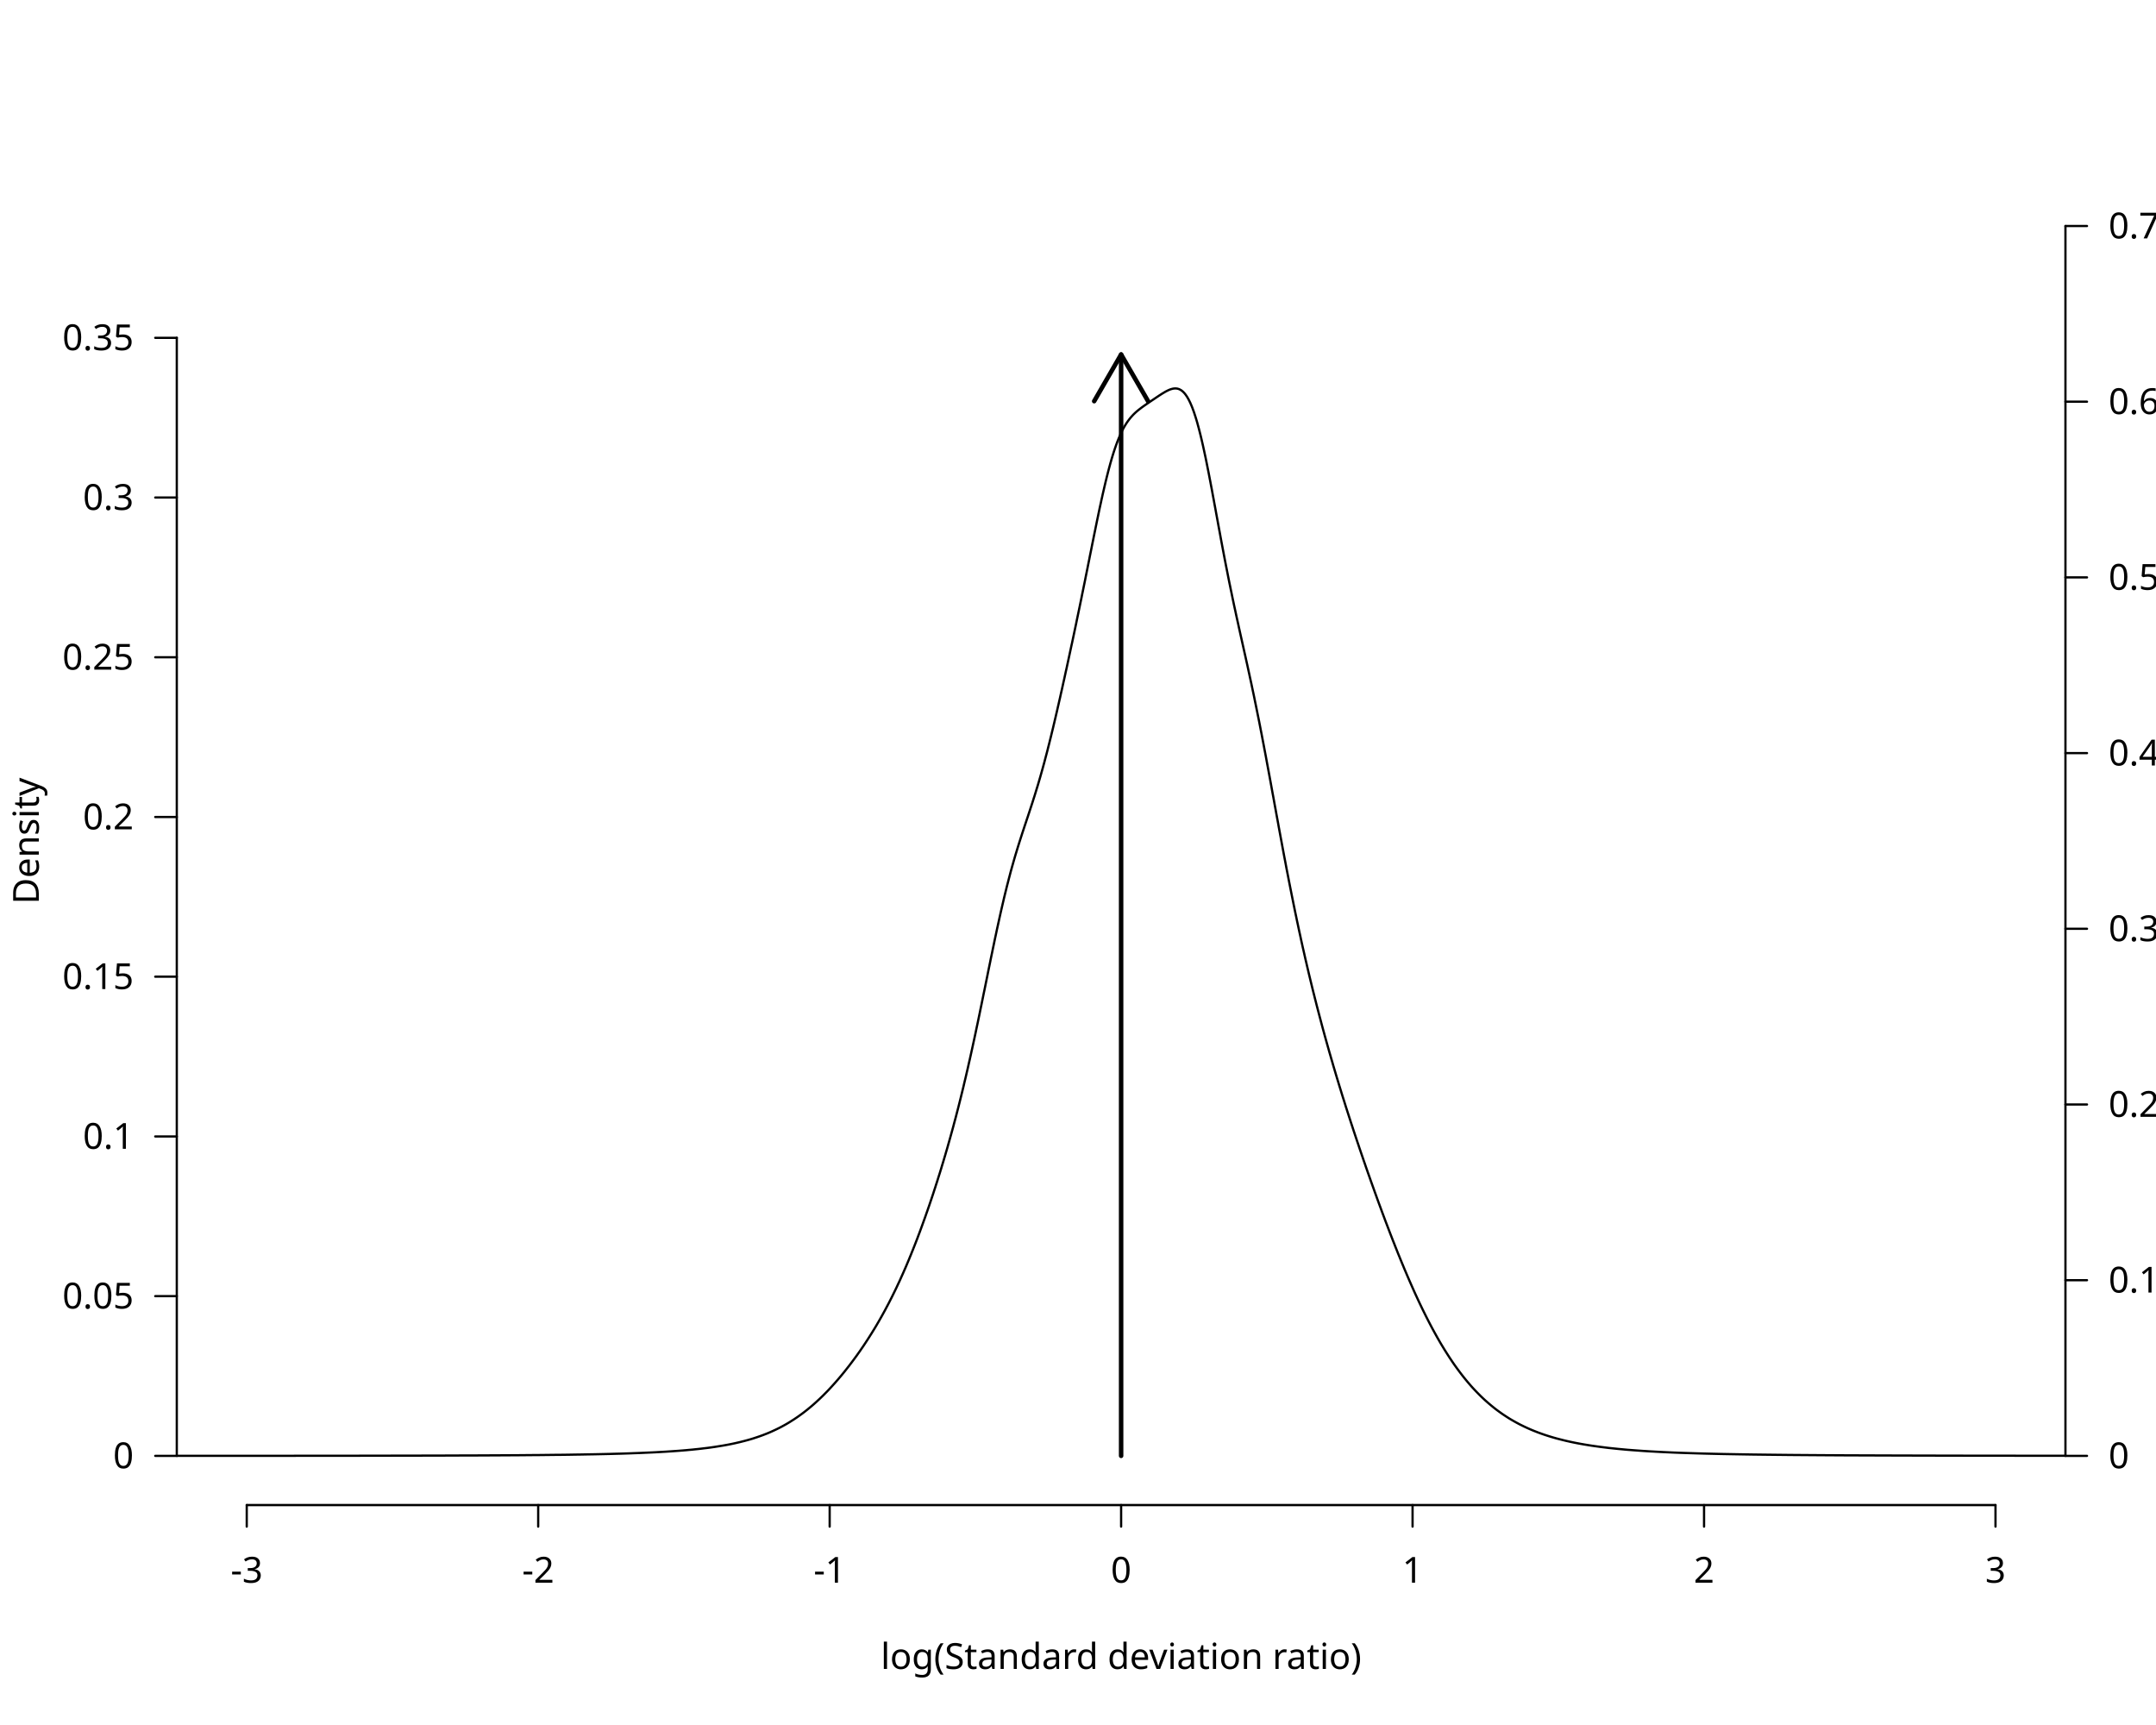
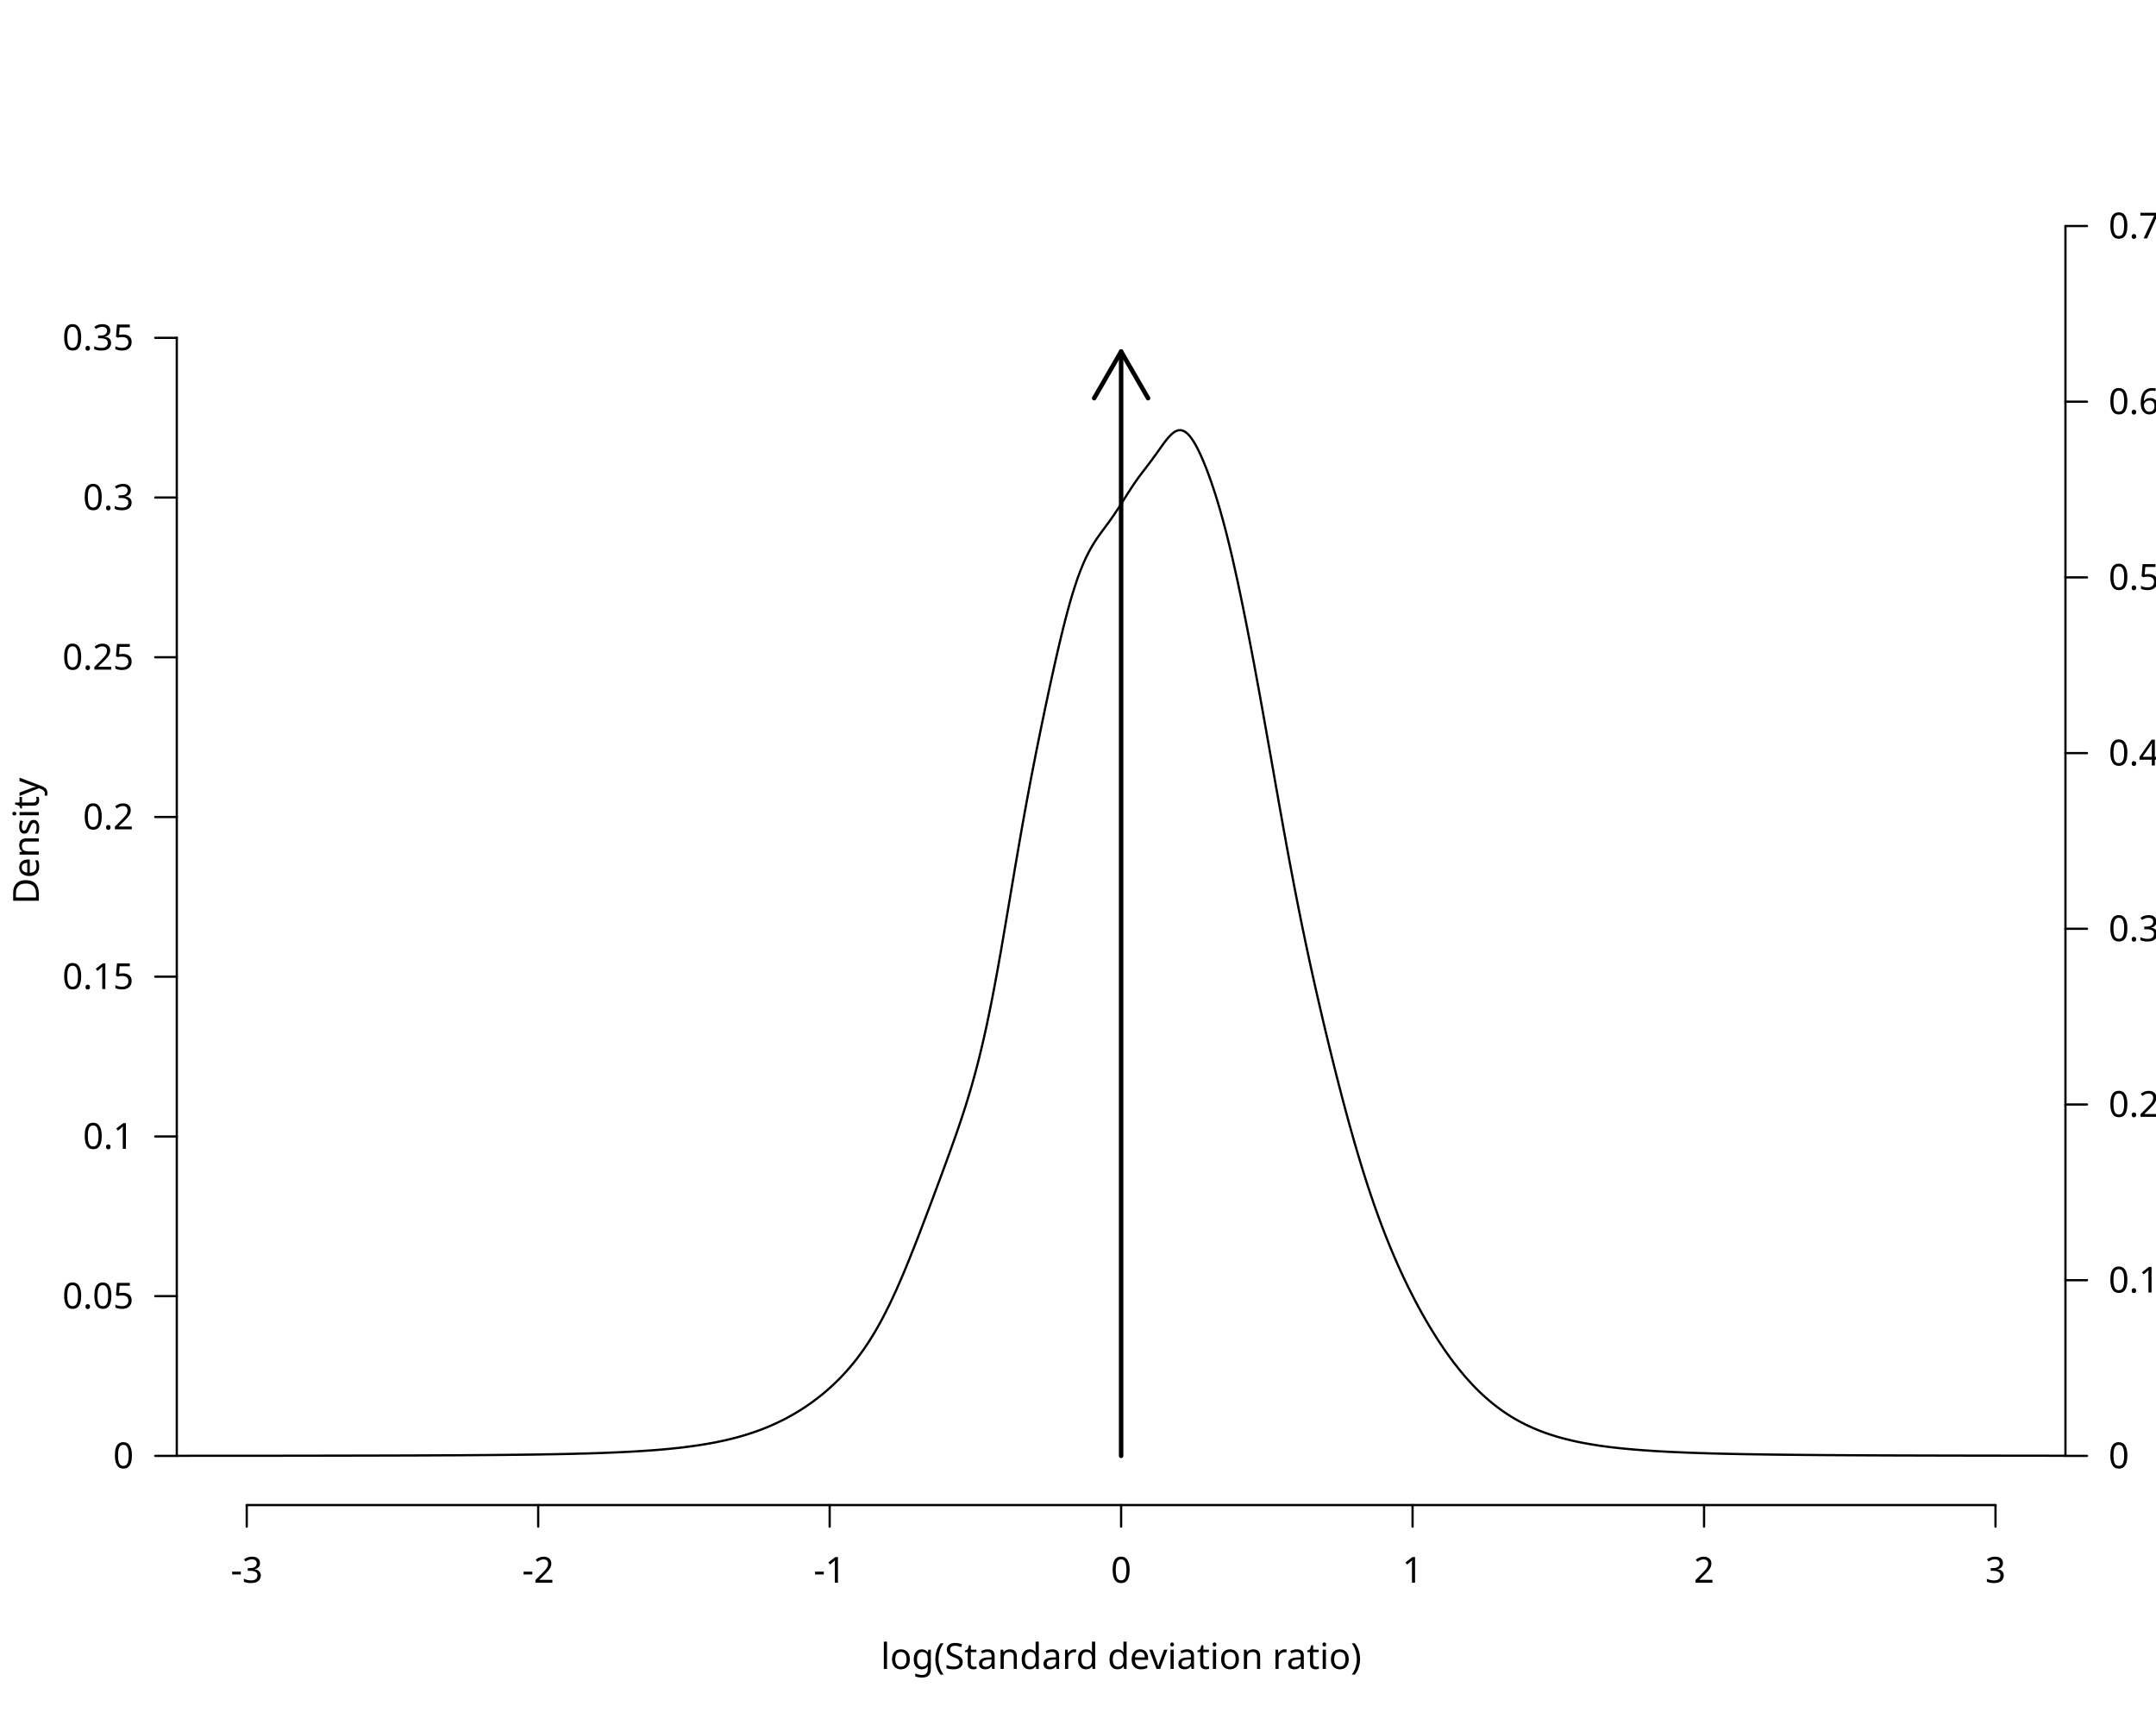
<svg xmlns="http://www.w3.org/2000/svg" class="svglite" data-engine-version="2.0" width="720.00pt" height="576.00pt" viewBox="0 0 720.00 576.00">
  <defs>
    <style type="text/css">
    .svglite line, .svglite polyline, .svglite polygon, .svglite path, .svglite rect, .svglite circle {
      fill: none;
      stroke: #000000;
      stroke-linecap: round;
      stroke-linejoin: round;
      stroke-miterlimit: 10.00;
    }
  </style>
  </defs>
  <rect width="100%" height="100%" style="stroke: none; fill: #FFFFFF;" />
  <defs>
    <clipPath id="cpMC4wMHw3MjAuMDB8MC4wMHw1NzYuMDA=">
      <rect x="0.00" y="0.00" width="720.00" height="576.00" />
    </clipPath>
  </defs>
  <g clip-path="url(#cpMC4wMHw3MjAuMDB8MC4wMHw1NzYuMDA=)">
    <text x="374.40" y="557.28" text-anchor="middle" style="font-size: 12.00px; font-family: sans;" textLength="150.76px" lengthAdjust="spacingAndGlyphs">log(Standard deviation ratio)</text>
    <text transform="translate(12.96,280.80) rotate(-90)" text-anchor="middle" style="font-size: 12.00px; font-family: sans;" textLength="40.02px" lengthAdjust="spacingAndGlyphs">Density</text>
    <line x1="82.40" y1="502.56" x2="666.40" y2="502.56" style="stroke-width: 0.75;" />
    <line x1="82.40" y1="502.56" x2="82.40" y2="509.76" style="stroke-width: 0.75;" />
    <line x1="179.73" y1="502.56" x2="179.73" y2="509.76" style="stroke-width: 0.75;" />
    <line x1="277.07" y1="502.56" x2="277.07" y2="509.76" style="stroke-width: 0.75;" />
    <line x1="374.40" y1="502.56" x2="374.40" y2="509.76" style="stroke-width: 0.75;" />
    <line x1="471.73" y1="502.56" x2="471.73" y2="509.76" style="stroke-width: 0.75;" />
    <line x1="569.07" y1="502.56" x2="569.07" y2="509.76" style="stroke-width: 0.75;" />
    <line x1="666.40" y1="502.56" x2="666.40" y2="509.76" style="stroke-width: 0.75;" />
    <text x="82.40" y="528.48" text-anchor="middle" style="font-size: 12.00px; font-family: sans;" textLength="10.67px" lengthAdjust="spacingAndGlyphs">-3</text>
    <text x="179.73" y="528.48" text-anchor="middle" style="font-size: 12.00px; font-family: sans;" textLength="10.67px" lengthAdjust="spacingAndGlyphs">-2</text>
    <text x="277.07" y="528.48" text-anchor="middle" style="font-size: 12.00px; font-family: sans;" textLength="10.67px" lengthAdjust="spacingAndGlyphs">-1</text>
    <text x="374.40" y="528.48" text-anchor="middle" style="font-size: 12.00px; font-family: sans;" textLength="6.67px" lengthAdjust="spacingAndGlyphs">0</text>
    <text x="471.73" y="528.48" text-anchor="middle" style="font-size: 12.00px; font-family: sans;" textLength="6.67px" lengthAdjust="spacingAndGlyphs">1</text>
    <text x="569.07" y="528.48" text-anchor="middle" style="font-size: 12.00px; font-family: sans;" textLength="6.67px" lengthAdjust="spacingAndGlyphs">2</text>
    <text x="666.40" y="528.48" text-anchor="middle" style="font-size: 12.00px; font-family: sans;" textLength="6.67px" lengthAdjust="spacingAndGlyphs">3</text>
    <line x1="59.04" y1="486.13" x2="59.04" y2="112.80" style="stroke-width: 0.75;" />
    <line x1="59.04" y1="486.13" x2="51.84" y2="486.13" style="stroke-width: 0.75;" />
    <line x1="59.04" y1="432.80" x2="51.84" y2="432.80" style="stroke-width: 0.75;" />
    <line x1="59.04" y1="379.47" x2="51.84" y2="379.47" style="stroke-width: 0.75;" />
    <line x1="59.04" y1="326.13" x2="51.84" y2="326.13" style="stroke-width: 0.75;" />
    <line x1="59.04" y1="272.80" x2="51.84" y2="272.80" style="stroke-width: 0.75;" />
    <line x1="59.04" y1="219.47" x2="51.84" y2="219.47" style="stroke-width: 0.75;" />
    <line x1="59.04" y1="166.13" x2="51.84" y2="166.13" style="stroke-width: 0.75;" />
    <line x1="59.04" y1="112.80" x2="51.84" y2="112.80" style="stroke-width: 0.75;" />
    <text x="44.64" y="490.26" text-anchor="end" style="font-size: 12.00px; font-family: sans;" textLength="6.67px" lengthAdjust="spacingAndGlyphs">0</text>
    <text x="44.64" y="436.93" text-anchor="end" style="font-size: 12.00px; font-family: sans;" textLength="23.36px" lengthAdjust="spacingAndGlyphs">0.05</text>
    <text x="44.64" y="383.60" text-anchor="end" style="font-size: 12.00px; font-family: sans;" textLength="16.68px" lengthAdjust="spacingAndGlyphs">0.1</text>
    <text x="44.64" y="330.26" text-anchor="end" style="font-size: 12.00px; font-family: sans;" textLength="23.36px" lengthAdjust="spacingAndGlyphs">0.15</text>
    <text x="44.64" y="276.93" text-anchor="end" style="font-size: 12.00px; font-family: sans;" textLength="16.68px" lengthAdjust="spacingAndGlyphs">0.2</text>
    <text x="44.64" y="223.60" text-anchor="end" style="font-size: 12.00px; font-family: sans;" textLength="23.36px" lengthAdjust="spacingAndGlyphs">0.25</text>
    <text x="44.64" y="170.26" text-anchor="end" style="font-size: 12.00px; font-family: sans;" textLength="16.68px" lengthAdjust="spacingAndGlyphs">0.3</text>
    <text x="44.64" y="116.93" text-anchor="end" style="font-size: 12.00px; font-family: sans;" textLength="23.36px" lengthAdjust="spacingAndGlyphs">0.35</text>
    <line x1="689.76" y1="486.13" x2="689.76" y2="75.47" style="stroke-width: 0.75;" />
    <line x1="689.76" y1="486.13" x2="696.96" y2="486.13" style="stroke-width: 0.75;" />
    <line x1="689.76" y1="427.47" x2="696.96" y2="427.47" style="stroke-width: 0.75;" />
    <line x1="689.76" y1="368.80" x2="696.96" y2="368.80" style="stroke-width: 0.75;" />
    <line x1="689.76" y1="310.13" x2="696.96" y2="310.13" style="stroke-width: 0.75;" />
    <line x1="689.76" y1="251.47" x2="696.96" y2="251.47" style="stroke-width: 0.75;" />
    <line x1="689.76" y1="192.80" x2="696.96" y2="192.80" style="stroke-width: 0.75;" />
    <line x1="689.76" y1="134.13" x2="696.96" y2="134.13" style="stroke-width: 0.75;" />
    <line x1="689.76" y1="75.47" x2="696.96" y2="75.47" style="stroke-width: 0.75;" />
    <text x="704.16" y="490.26" style="font-size: 12.00px; font-family: sans;" textLength="6.67px" lengthAdjust="spacingAndGlyphs">0</text>
    <text x="704.16" y="431.60" style="font-size: 12.00px; font-family: sans;" textLength="16.68px" lengthAdjust="spacingAndGlyphs">0.1</text>
    <text x="704.16" y="372.93" style="font-size: 12.00px; font-family: sans;" textLength="16.68px" lengthAdjust="spacingAndGlyphs">0.2</text>
    <text x="704.16" y="314.26" style="font-size: 12.00px; font-family: sans;" textLength="16.68px" lengthAdjust="spacingAndGlyphs">0.3</text>
    <text x="704.16" y="255.60" style="font-size: 12.00px; font-family: sans;" textLength="16.68px" lengthAdjust="spacingAndGlyphs">0.4</text>
    <text x="704.16" y="196.93" style="font-size: 12.00px; font-family: sans;" textLength="16.68px" lengthAdjust="spacingAndGlyphs">0.5</text>
    <text x="704.16" y="138.26" style="font-size: 12.00px; font-family: sans;" textLength="16.68px" lengthAdjust="spacingAndGlyphs">0.6</text>
    <text x="704.16" y="79.60" style="font-size: 12.00px; font-family: sans;" textLength="16.68px" lengthAdjust="spacingAndGlyphs">0.7</text>
    <text transform="translate(744.48,280.80) rotate(-90)" text-anchor="middle" style="font-size: 12.00px; font-family: sans;" textLength="56.03px" lengthAdjust="spacingAndGlyphs">Probability</text>
  </g>
  <defs>
    <clipPath id="cpNTkuMDR8Njg5Ljc2fDU5LjA0fDUwMi41Ng==">
      <rect x="59.04" y="59.04" width="630.72" height="443.52" />
    </clipPath>
  </defs>
  <g clip-path="url(#cpNTkuMDR8Njg5Ljc2fDU5LjA0fDUwMi41Ng==)">
-     <polyline points="-185.90,486.13 -185.90,486.13 38.80,486.13 72.34,486.12 92.04,486.11 106.05,486.10 116.94,486.09 125.84,486.08 133.38,486.06 139.92,486.05 145.70,486.04 150.87,486.02 155.55,486.00 159.83,485.99 163.77,485.97 167.43,485.95 170.83,485.93 174.02,485.91 177.02,485.88 179.85,485.86 182.53,485.83 185.07,485.80 187.49,485.78 189.81,485.75 192.02,485.71 194.14,485.68 196.18,485.64 198.13,485.61 200.02,485.57 201.84,485.53 203.60,485.49 205.30,485.44 206.94,485.40 208.54,485.35 210.08,485.30 211.59,485.24 213.05,485.19 214.47,485.13 215.85,485.07 217.20,485.01 218.51,484.95 219.80,484.88 221.05,484.81 222.27,484.74 223.47,484.66 224.64,484.58 225.78,484.50 226.90,484.42 228.00,484.33 229.08,484.24 230.13,484.14 231.16,484.05 232.18,483.94 233.18,483.84 234.15,483.73 235.11,483.61 236.06,483.50 236.99,483.38 237.90,483.25 238.80,483.12 239.68,482.98 240.55,482.84 241.41,482.70 242.25,482.55 243.08,482.40 243.90,482.24 244.71,482.07 245.50,481.90 246.28,481.72 247.06,481.54 247.82,481.35 248.57,481.16 249.32,480.96 250.05,480.76 250.77,480.55 251.49,480.33 252.19,480.10 252.89,479.87 253.58,479.63 254.26,479.39 254.93,479.14 255.60,478.88 256.26,478.62 256.91,478.35 257.55,478.07 258.18,477.78 258.81,477.49 259.44,477.19 260.05,476.89 260.66,476.58 261.26,476.26 261.86,475.93 262.45,475.60 263.04,475.26 263.62,474.91 264.19,474.55 264.76,474.19 265.32,473.83 265.88,473.45 266.44,473.07 266.98,472.68 267.53,472.29 268.07,471.89 268.60,471.49 269.13,471.07 269.65,470.66 270.17,470.23 270.69,469.80 271.20,469.37 271.71,468.93 272.21,468.48 272.71,468.03 273.20,467.57 273.70,467.11 274.18,466.65 274.67,466.18 275.15,465.70 275.62,465.22 276.10,464.74 276.57,464.25 277.03,463.76 277.49,463.26 277.95,462.76 278.41,462.25 278.86,461.75 279.31,461.23 279.76,460.72 280.20,460.20 280.64,459.68 281.08,459.16 281.51,458.63 281.95,458.10 282.37,457.56 282.80,457.02 283.22,456.48 283.65,455.94 284.06,455.39 284.48,454.84 284.89,454.29 285.30,453.74 285.71,453.18 286.12,452.62 286.52,452.05 286.92,451.49 287.32,450.92 287.71,450.34 288.11,449.77 288.50,449.19 288.89,448.60 289.27,448.02 289.66,447.43 290.04,446.84 290.42,446.24 290.80,445.64 291.18,445.04 291.55,444.43 291.93,443.82 292.30,443.21 292.67,442.59 293.03,441.97 293.40,441.34 293.76,440.71 294.12,440.08 294.48,439.44 294.84,438.79 295.19,438.15 295.55,437.50 295.90,436.84 296.25,436.18 296.60,435.52 296.95,434.85 297.29,434.17 297.64,433.49 297.98,432.81 298.32,432.12 298.66,431.43 299.00,430.73 299.34,430.03 299.67,429.32 300.00,428.61 300.34,427.90 300.67,427.17 300.99,426.45 301.32,425.72 301.65,424.98 301.97,424.24 302.30,423.50 302.62,422.75 302.94,421.99 303.26,421.23 303.58,420.47 303.89,419.70 304.21,418.93 304.52,418.15 304.84,417.37 305.15,416.58 305.46,415.80 305.77,415.00 306.08,414.20 306.39,413.40 306.69,412.59 307.00,411.78 307.30,410.97 307.60,410.15 307.90,409.33 308.20,408.50 308.50,407.67 308.80,406.84 309.10,406.00 309.39,405.16 309.69,404.32 309.98,403.47 310.28,402.62 310.57,401.76 310.86,400.90 311.15,400.04 311.44,399.17 311.73,398.30 312.01,397.42 312.30,396.55 312.58,395.66 312.87,394.78 313.15,393.89 313.43,392.99 313.72,392.09 314.00,391.19 314.28,390.28 314.55,389.37 314.83,388.45 315.11,387.53 315.38,386.61 315.66,385.68 315.93,384.74 316.21,383.80 316.48,382.86 316.75,381.90 317.02,380.95 317.29,379.99 317.56,379.02 317.83,378.05 318.10,377.07 318.37,376.08 318.63,375.09 318.90,374.09 319.17,373.09 319.43,372.08 319.69,371.07 319.96,370.04 320.22,369.01 320.48,367.98 320.74,366.94 321.00,365.89 321.26,364.83 321.52,363.77 321.78,362.70 322.03,361.62 322.29,360.54 322.55,359.45 322.80,358.36 323.06,357.26 323.31,356.15 323.56,355.03 323.82,353.91 324.07,352.79 324.32,351.66 324.57,350.52 324.82,349.38 325.07,348.23 325.32,347.08 325.57,345.92 325.82,344.76 326.06,343.59 326.31,342.42 326.56,341.25 326.80,340.08 327.05,338.90 327.29,337.72 327.53,336.54 327.78,335.35 328.02,334.17 328.26,332.99 328.50,331.80 328.75,330.62 328.99,329.44 329.23,328.26 329.47,327.08 329.71,325.91 329.94,324.74 330.18,323.57 330.42,322.41 330.66,321.25 330.89,320.09 331.13,318.95 331.37,317.81 331.60,316.67 331.84,315.55 332.07,314.43 332.30,313.32 332.54,312.22 332.77,311.13 333.00,310.05 333.24,308.98 333.47,307.92 333.70,306.87 333.93,305.83 334.16,304.80 334.39,303.79 334.62,302.79 334.85,301.80 335.08,300.82 335.30,299.86 335.53,298.91 335.76,297.97 335.99,297.05 336.21,296.14 336.44,295.24 336.67,294.36 336.89,293.49 337.12,292.63 337.34,291.79 337.56,290.95 337.79,290.13 338.01,289.33 338.24,288.53 338.46,287.75 338.68,286.98 338.90,286.22 339.12,285.47 339.35,284.73 339.57,283.99 339.79,283.27 340.01,282.56 340.23,281.86 340.45,281.16 340.67,280.47 340.89,279.79 341.11,279.11 341.32,278.44 341.54,277.78 341.76,277.11 341.98,276.45 342.19,275.80 342.41,275.15 342.63,274.50 342.84,273.85 343.06,273.20 343.28,272.55 343.49,271.90 343.71,271.25 343.92,270.60 344.13,269.95 344.35,269.30 344.56,268.64 344.78,267.98 344.99,267.31 345.20,266.64 345.42,265.97 345.63,265.29 345.84,264.61 346.05,263.92 346.26,263.23 346.48,262.53 346.69,261.83 346.90,261.11 347.11,260.39 347.32,259.67 347.53,258.94 347.74,258.20 347.95,257.46 348.16,256.70 348.37,255.94 348.58,255.18 348.79,254.41 348.99,253.63 349.20,252.84 349.41,252.05 349.62,251.25 349.83,250.45 350.03,249.63 350.24,248.81 350.45,247.99 350.65,247.16 350.86,246.33 351.07,245.48 351.27,244.64 351.48,243.79 351.69,242.93 351.89,242.07 352.10,241.20 352.30,240.33 352.51,239.46 352.71,238.58 352.92,237.70 353.12,236.81 353.32,235.92 353.53,235.03 353.73,234.13 353.94,233.24 354.14,232.33 354.34,231.43 354.55,230.52 354.75,229.62 354.95,228.71 355.15,227.79 355.36,226.88 355.56,225.96 355.76,225.04 355.96,224.12 356.17,223.20 356.37,222.27 356.57,221.35 356.77,220.42 356.97,219.49 357.17,218.56 357.37,217.63 357.57,216.69 357.77,215.76 357.98,214.82 358.18,213.88 358.38,212.94 358.58,212.00 358.78,211.05 358.98,210.11 359.18,209.16 359.38,208.21 359.57,207.26 359.77,206.30 359.97,205.35 360.17,204.39 360.37,203.43 360.57,202.47 360.77,201.51 360.97,200.54 361.17,199.57 361.36,198.60 361.56,197.63 361.76,196.66 361.96,195.68 362.16,194.70 362.36,193.73 362.55,192.75 362.75,191.76 362.95,190.78 363.15,189.80 363.34,188.82 363.54,187.83 363.74,186.85 363.93,185.86 364.13,184.88 364.33,183.90 364.53,182.91 364.72,181.93 364.92,180.96 365.12,179.98 365.31,179.01 365.51,178.04 365.71,177.07 365.90,176.11 366.10,175.15 366.29,174.20 366.49,173.25 366.69,172.31 366.88,171.37 367.08,170.44 367.27,169.52 367.47,168.61 367.67,167.71 367.86,166.81 368.06,165.93 368.25,165.05 368.45,164.19 368.65,163.33 368.84,162.49 369.04,161.66 369.23,160.84 369.43,160.04 369.62,159.25 369.82,158.47 370.01,157.70 370.21,156.95 370.40,156.22 370.60,155.50 370.79,154.79 370.99,154.10 371.18,153.42 371.38,152.76 371.57,152.12 371.77,151.49 371.96,150.88 372.16,150.29 372.35,149.70 372.55,149.14 372.74,148.59 372.94,148.06 373.13,147.54 373.33,147.04 373.52,146.56 373.72,146.09 373.91,145.63 374.11,145.19 374.30,144.76 374.50,144.35 374.69,143.95 374.89,143.57 375.08,143.20 375.28,142.84 375.47,142.49 375.67,142.16 375.86,141.83 376.06,141.52 376.25,141.22 376.45,140.93 376.64,140.66 376.84,140.39 377.03,140.13 377.23,139.88 377.42,139.63 377.62,139.40 377.81,139.18 378.01,138.96 378.20,138.75 378.40,138.54 378.59,138.34 378.79,138.15 378.98,137.96 379.18,137.78 379.37,137.60 379.57,137.43 379.76,137.26 379.96,137.10 380.15,136.94 380.35,136.78 380.55,136.63 380.74,136.48 380.94,136.33 381.13,136.18 381.33,136.03 381.53,135.89 381.72,135.75 381.92,135.61 382.11,135.47 382.31,135.33 382.51,135.20 382.70,135.06 382.90,134.93 383.09,134.79 383.29,134.66 383.49,134.52 383.68,134.39 383.88,134.26 384.08,134.12 384.27,133.99 384.47,133.86 384.67,133.72 384.87,133.59 385.06,133.46 385.26,133.33 385.46,133.19 385.65,133.06 385.85,132.93 386.05,132.79 386.25,132.66 386.44,132.53 386.64,132.40 386.84,132.26 387.04,132.13 387.24,132.00 387.44,131.87 387.63,131.75 387.83,131.62 388.03,131.49 388.23,131.37 388.43,131.25 388.63,131.13 388.83,131.01 389.03,130.89 389.23,130.78 389.42,130.67 389.62,130.57 389.82,130.47 390.02,130.37 390.22,130.28 390.42,130.19 390.62,130.11 390.82,130.03 391.03,129.96 391.23,129.90 391.43,129.85 391.63,129.80 391.83,129.76 392.03,129.73 392.23,129.72 392.43,129.71 392.63,129.71 392.84,129.72 393.04,129.75 393.24,129.78 393.44,129.84 393.65,129.90 393.85,129.98 394.05,130.08 394.25,130.19 394.46,130.31 394.66,130.46 394.86,130.62 395.07,130.80 395.27,131.00 395.48,131.22 395.68,131.46 395.88,131.71 396.09,132.00 396.29,132.30 396.50,132.62 396.70,132.97 396.91,133.34 397.11,133.73 397.32,134.15 397.53,134.59 397.73,135.06 397.94,135.55 398.15,136.06 398.35,136.61 398.56,137.17 398.77,137.76 398.97,138.38 399.18,139.02 399.39,139.69 399.60,140.38 399.81,141.09 400.01,141.83 400.22,142.60 400.43,143.39 400.64,144.21 400.85,145.04 401.06,145.90 401.27,146.78 401.48,147.69 401.69,148.61 401.90,149.56 402.11,150.52 402.32,151.51 402.54,152.51 402.75,153.53 402.96,154.57 403.17,155.62 403.38,156.69 403.60,157.77 403.81,158.87 404.02,159.97 404.24,161.09 404.45,162.22 404.67,163.36 404.88,164.51 405.09,165.66 405.31,166.82 405.52,167.99 405.74,169.16 405.96,170.34 406.17,171.52 406.39,172.70 406.61,173.88 406.82,175.06 407.04,176.24 407.26,177.42 407.48,178.60 407.69,179.78 407.91,180.95 408.13,182.12 408.35,183.28 408.57,184.44 408.79,185.60 409.01,186.75 409.23,187.89 409.45,189.02 409.68,190.16 409.90,191.28 410.12,192.40 410.34,193.51 410.56,194.61 410.79,195.70 411.01,196.79 411.24,197.88 411.46,198.95 411.68,200.02 411.91,201.09 412.13,202.15 412.36,203.20 412.59,204.25 412.81,205.29 413.04,206.34 413.27,207.37 413.50,208.41 413.72,209.44 413.95,210.47 414.18,211.50 414.41,212.53 414.64,213.56 414.87,214.60 415.10,215.63 415.33,216.66 415.56,217.70 415.80,218.75 416.03,219.79 416.26,220.84 416.50,221.90 416.73,222.96 416.96,224.03 417.20,225.11 417.43,226.20 417.67,227.29 417.91,228.39 418.14,229.50 418.38,230.63 418.62,231.76 418.86,232.90 419.09,234.05 419.33,235.21 419.57,236.39 419.81,237.57 420.05,238.77 420.30,239.98 420.54,241.19 420.78,242.42 421.02,243.66 421.27,244.92 421.51,246.18 421.75,247.45 422.00,248.74 422.24,250.03 422.49,251.34 422.74,252.65 422.98,253.97 423.23,255.31 423.48,256.65 423.73,258.00 423.98,259.35 424.23,260.71 424.48,262.08 424.73,263.46 424.98,264.84 425.24,266.22 425.49,267.61 425.74,269.01 426.00,270.40 426.25,271.80 426.51,273.20 426.77,274.60 427.02,276.01 427.28,277.41 427.54,278.81 427.80,280.22 428.06,281.62 428.32,283.02 428.58,284.41 428.84,285.81 429.11,287.20 429.37,288.58 429.63,289.97 429.90,291.35 430.17,292.72 430.43,294.09 430.70,295.45 430.97,296.81 431.24,298.17 431.51,299.51 431.78,300.85 432.05,302.19 432.32,303.51 432.59,304.84 432.87,306.15 433.14,307.46 433.42,308.76 433.69,310.05 433.97,311.34 434.25,312.61 434.52,313.89 434.80,315.15 435.08,316.41 435.37,317.66 435.65,318.90 435.93,320.14 436.22,321.37 436.50,322.59 436.79,323.81 437.07,325.02 437.36,326.22 437.65,327.42 437.94,328.61 438.23,329.80 438.52,330.98 438.82,332.15 439.11,333.32 439.41,334.48 439.70,335.64 440.00,336.79 440.30,337.94 440.60,339.08 440.90,340.22 441.20,341.35 441.50,342.48 441.80,343.60 442.11,344.72 442.41,345.83 442.72,346.94 443.03,348.05 443.34,349.15 443.65,350.25 443.96,351.35 444.28,352.44 444.59,353.53 444.91,354.61 445.22,355.70 445.54,356.78 445.86,357.85 446.18,358.93 446.50,360.00 446.83,361.07 447.15,362.14 447.48,363.21 447.81,364.27 448.13,365.33 448.46,366.39 448.80,367.45 449.13,368.51 449.46,369.57 449.80,370.62 450.14,371.68 450.48,372.73 450.82,373.78 451.16,374.84 451.51,375.89 451.85,376.94 452.20,378.00 452.55,379.05 452.90,380.10 453.25,381.15 453.61,382.20 453.96,383.26 454.32,384.31 454.68,385.37 455.04,386.42 455.40,387.48 455.77,388.53 456.13,389.59 456.50,390.65 456.87,391.71 457.25,392.77 457.62,393.83 458.00,394.90 458.38,395.96 458.76,397.02 459.14,398.09 459.53,399.16 459.91,400.23 460.30,401.30 460.69,402.36 461.09,403.44 461.48,404.51 461.88,405.58 462.28,406.65 462.68,407.73 463.09,408.80 463.50,409.87 463.91,410.95 464.32,412.02 464.74,413.10 465.15,414.17 465.58,415.24 466.00,416.32 466.43,417.39 466.85,418.46 467.29,419.53 467.72,420.59 468.16,421.66 468.60,422.72 469.04,423.79 469.49,424.84 469.94,425.90 470.39,426.95 470.85,428.00 471.31,429.05 471.77,430.09 472.23,431.13 472.70,432.17 473.18,433.20 473.65,434.22 474.13,435.24 474.62,436.26 475.10,437.26 475.60,438.27 476.09,439.26 476.59,440.25 477.09,441.23 477.60,442.21 478.11,443.18 478.63,444.14 479.15,445.09 479.67,446.03 480.20,446.97 480.73,447.89 481.27,448.81 481.82,449.72 482.36,450.61 482.92,451.50 483.48,452.38 484.04,453.25 484.61,454.10 485.18,454.95 485.76,455.79 486.35,456.61 486.94,457.42 487.54,458.22 488.14,459.01 488.75,459.79 489.36,460.55 489.99,461.31 490.62,462.05 491.25,462.78 491.89,463.49 492.54,464.19 493.20,464.88 493.87,465.56 494.54,466.23 495.22,466.88 495.91,467.52 496.61,468.14 497.31,468.75 498.03,469.35 498.75,469.94 499.48,470.52 500.23,471.08 500.98,471.62 501.74,472.16 502.52,472.68 503.30,473.19 504.09,473.69 504.90,474.17 505.72,474.64 506.55,475.10 507.39,475.55 508.25,475.98 509.12,476.40 510.00,476.81 510.90,477.21 511.81,477.60 512.74,477.97 513.69,478.34 514.65,478.69 515.62,479.03 516.62,479.36 517.64,479.68 518.67,479.99 519.72,480.29 520.80,480.57 521.90,480.85 523.02,481.12 524.16,481.38 525.33,481.63 526.53,481.87 527.75,482.10 529.00,482.32 530.29,482.53 531.60,482.74 532.95,482.93 534.33,483.12 535.75,483.30 537.21,483.48 538.72,483.64 540.26,483.80 541.86,483.95 543.50,484.10 545.20,484.23 546.96,484.36 548.78,484.49 550.67,484.61 552.62,484.72 554.66,484.83 556.78,484.93 558.99,485.03 561.31,485.12 563.73,485.20 566.27,485.28 568.95,485.36 571.78,485.43 574.78,485.50 577.97,485.56 581.37,485.62 585.03,485.68 588.97,485.73 593.25,485.78 597.93,485.83 603.10,485.87 608.88,485.91 615.42,485.95 622.96,485.98 631.86,486.01 642.75,486.04 656.76,486.07 676.46,486.09 710.00,486.11 934.70,486.13 934.70,486.13 " style="stroke-width: 0.75;" />
-     <line x1="374.40" y1="486.13" x2="374.40" y2="118.37" style="stroke-width: 1.50;" />
-     <polyline points="383.40,133.96 374.40,118.37 365.40,133.96 " style="stroke-width: 1.50;" />
+     <polyline points="-185.90,486.13 -185.90,486.13 38.80,486.12 72.34,486.10 92.04,486.09 106.05,486.07 116.94,486.05 125.84,486.03 133.38,486.01 139.92,485.99 145.70,485.96 150.87,485.94 155.55,485.91 159.83,485.88 163.77,485.85 167.43,485.82 170.83,485.78 174.02,485.75 177.02,485.71 179.85,485.67 182.53,485.62 185.07,485.58 187.49,485.53 189.81,485.48 192.02,485.43 194.14,485.37 196.18,485.32 198.13,485.26 200.02,485.20 201.84,485.13 203.60,485.06 205.30,484.99 206.94,484.92 208.54,484.84 210.08,484.76 211.59,484.68 213.05,484.59 214.47,484.50 215.85,484.41 217.20,484.32 218.51,484.22 219.80,484.12 221.05,484.01 222.27,483.90 223.47,483.79 224.64,483.67 225.78,483.55 226.90,483.43 228.00,483.30 229.08,483.17 230.13,483.03 231.16,482.89 232.18,482.75 233.18,482.60 234.15,482.45 235.11,482.30 236.06,482.14 236.99,481.97 237.90,481.81 238.80,481.64 239.68,481.46 240.55,481.28 241.41,481.10 242.25,480.91 243.08,480.72 243.90,480.52 244.71,480.32 245.50,480.11 246.28,479.91 247.06,479.69 247.82,479.47 248.57,479.25 249.32,479.03 250.05,478.80 250.77,478.56 251.49,478.32 252.19,478.08 252.89,477.83 253.58,477.58 254.26,477.33 254.93,477.07 255.60,476.80 256.26,476.54 256.91,476.26 257.55,475.99 258.18,475.71 258.81,475.42 259.44,475.14 260.05,474.84 260.66,474.55 261.26,474.25 261.86,473.95 262.45,473.64 263.04,473.33 263.62,473.01 264.19,472.69 264.76,472.37 265.32,472.04 265.88,471.71 266.44,471.38 266.98,471.04 267.53,470.70 268.07,470.35 268.60,470.01 269.13,469.65 269.65,469.30 270.17,468.94 270.69,468.58 271.20,468.21 271.71,467.84 272.21,467.46 272.71,467.09 273.20,466.70 273.70,466.32 274.18,465.93 274.67,465.54 275.15,465.14 275.62,464.74 276.10,464.33 276.57,463.92 277.03,463.51 277.49,463.09 277.95,462.67 278.41,462.25 278.86,461.82 279.31,461.38 279.76,460.94 280.20,460.50 280.64,460.05 281.08,459.60 281.51,459.14 281.95,458.67 282.37,458.21 282.80,457.73 283.22,457.25 283.65,456.77 284.06,456.28 284.48,455.78 284.89,455.28 285.30,454.77 285.71,454.26 286.12,453.74 286.52,453.21 286.92,452.68 287.32,452.14 287.71,451.60 288.11,451.05 288.50,450.49 288.89,449.92 289.27,449.35 289.66,448.77 290.04,448.19 290.42,447.60 290.80,447.00 291.18,446.39 291.55,445.78 291.93,445.16 292.30,444.53 292.67,443.90 293.03,443.26 293.40,442.61 293.76,441.96 294.12,441.30 294.48,440.63 294.84,439.96 295.19,439.28 295.55,438.59 295.90,437.90 296.25,437.20 296.60,436.50 296.95,435.79 297.29,435.08 297.64,434.35 297.98,433.63 298.32,432.90 298.66,432.16 299.00,431.42 299.34,430.68 299.67,429.93 300.00,429.17 300.34,428.41 300.67,427.65 300.99,426.89 301.32,426.12 301.65,425.35 301.97,424.58 302.30,423.80 302.62,423.02 302.94,422.24 303.26,421.46 303.58,420.68 303.89,419.89 304.21,419.10 304.52,418.32 304.84,417.53 305.15,416.74 305.46,415.95 305.77,415.16 306.08,414.37 306.39,413.58 306.69,412.79 307.00,412.00 307.30,411.21 307.60,410.42 307.90,409.64 308.20,408.85 308.50,408.07 308.80,407.28 309.10,406.50 309.39,405.72 309.69,404.94 309.98,404.16 310.28,403.38 310.57,402.61 310.86,401.83 311.15,401.06 311.44,400.29 311.73,399.52 312.01,398.75 312.30,397.99 312.58,397.22 312.87,396.46 313.15,395.70 313.43,394.94 313.72,394.18 314.00,393.43 314.28,392.67 314.55,391.92 314.83,391.17 315.11,390.41 315.38,389.66 315.66,388.91 315.93,388.16 316.21,387.41 316.48,386.67 316.75,385.92 317.02,385.17 317.29,384.42 317.56,383.67 317.83,382.92 318.10,382.17 318.37,381.42 318.63,380.66 318.90,379.91 319.17,379.15 319.43,378.39 319.69,377.63 319.96,376.87 320.22,376.10 320.48,375.33 320.74,374.56 321.00,373.78 321.26,373.00 321.52,372.21 321.78,371.42 322.03,370.62 322.29,369.82 322.55,369.01 322.80,368.19 323.06,367.37 323.31,366.54 323.56,365.70 323.82,364.86 324.07,364.00 324.32,363.14 324.57,362.27 324.82,361.39 325.07,360.50 325.32,359.60 325.57,358.69 325.82,357.77 326.06,356.84 326.31,355.89 326.56,354.94 326.80,353.97 327.05,352.99 327.29,352.00 327.53,351.00 327.78,349.98 328.02,348.96 328.26,347.92 328.50,346.87 328.75,345.80 328.99,344.72 329.23,343.63 329.47,342.52 329.71,341.41 329.94,340.28 330.18,339.14 330.42,337.98 330.66,336.82 330.89,335.64 331.13,334.45 331.37,333.25 331.60,332.04 331.84,330.81 332.07,329.58 332.30,328.34 332.54,327.08 332.77,325.82 333.00,324.55 333.24,323.27 333.47,321.98 333.70,320.69 333.93,319.39 334.16,318.08 334.39,316.77 334.62,315.45 334.85,314.13 335.08,312.80 335.30,311.47 335.53,310.13 335.76,308.80 335.99,307.46 336.21,306.12 336.44,304.79 336.67,303.45 336.89,302.11 337.12,300.77 337.34,299.44 337.56,298.10 337.79,296.77 338.01,295.45 338.24,294.12 338.46,292.80 338.68,291.49 338.90,290.18 339.12,288.88 339.35,287.58 339.57,286.29 339.79,285.00 340.01,283.72 340.23,282.45 340.45,281.18 340.67,279.92 340.89,278.67 341.11,277.43 341.32,276.20 341.54,274.97 341.76,273.75 341.98,272.54 342.19,271.34 342.41,270.14 342.63,268.96 342.84,267.78 343.06,266.61 343.28,265.45 343.49,264.30 343.71,263.15 343.92,262.01 344.13,260.88 344.35,259.76 344.56,258.65 344.78,257.54 344.99,256.44 345.20,255.35 345.42,254.26 345.63,253.18 345.84,252.10 346.05,251.04 346.26,249.98 346.48,248.92 346.69,247.87 346.90,246.83 347.11,245.79 347.32,244.76 347.53,243.73 347.74,242.71 347.95,241.69 348.16,240.68 348.37,239.67 348.58,238.67 348.79,237.67 348.99,236.68 349.20,235.69 349.41,234.71 349.62,233.73 349.83,232.76 350.03,231.79 350.24,230.82 350.45,229.86 350.65,228.90 350.86,227.95 351.07,227.01 351.27,226.06 351.48,225.13 351.69,224.20 351.89,223.27 352.10,222.35 352.30,221.44 352.51,220.53 352.71,219.63 352.92,218.73 353.12,217.84 353.32,216.96 353.53,216.08 353.73,215.21 353.94,214.35 354.14,213.50 354.34,212.65 354.55,211.81 354.75,210.98 354.95,210.16 355.15,209.34 355.36,208.54 355.56,207.74 355.76,206.95 355.96,206.17 356.17,205.41 356.37,204.65 356.57,203.90 356.77,203.16 356.97,202.43 357.17,201.71 357.37,201.00 357.57,200.31 357.77,199.62 357.98,198.95 358.18,198.28 358.38,197.63 358.58,196.99 358.78,196.35 358.98,195.73 359.18,195.13 359.38,194.53 359.57,193.94 359.77,193.37 359.97,192.80 360.17,192.25 360.37,191.71 360.57,191.18 360.77,190.66 360.97,190.15 361.17,189.65 361.36,189.17 361.56,188.69 361.76,188.22 361.96,187.77 362.16,187.32 362.36,186.89 362.55,186.46 362.75,186.04 362.95,185.64 363.15,185.24 363.34,184.85 363.54,184.46 363.74,184.09 363.93,183.73 364.13,183.37 364.33,183.02 364.53,182.68 364.72,182.34 364.92,182.01 365.12,181.69 365.31,181.37 365.51,181.06 365.71,180.75 365.90,180.45 366.10,180.16 366.29,179.86 366.49,179.58 366.69,179.29 366.88,179.01 367.08,178.73 367.27,178.46 367.47,178.19 367.67,177.92 367.86,177.65 368.06,177.38 368.25,177.11 368.45,176.85 368.65,176.59 368.84,176.32 369.04,176.06 369.23,175.79 369.43,175.53 369.62,175.27 369.82,175.00 370.01,174.74 370.21,174.47 370.40,174.20 370.60,173.93 370.79,173.66 370.99,173.38 371.18,173.11 371.38,172.83 371.57,172.55 371.77,172.27 371.96,171.99 372.16,171.70 372.35,171.41 372.55,171.12 372.74,170.83 372.94,170.54 373.13,170.24 373.33,169.95 373.52,169.65 373.72,169.34 373.91,169.04 374.11,168.74 374.30,168.43 374.50,168.13 374.69,167.82 374.89,167.51 375.08,167.20 375.28,166.89 375.47,166.59 375.67,166.28 375.86,165.97 376.06,165.66 376.25,165.35 376.45,165.04 376.64,164.74 376.84,164.43 377.03,164.13 377.23,163.83 377.42,163.53 377.62,163.23 377.81,162.93 378.01,162.64 378.20,162.34 378.40,162.05 378.59,161.76 378.79,161.48 378.98,161.19 379.18,160.91 379.37,160.63 379.57,160.36 379.76,160.08 379.96,159.81 380.15,159.54 380.35,159.27 380.55,159.00 380.74,158.74 380.94,158.48 381.13,158.21 381.33,157.95 381.53,157.69 381.72,157.44 381.92,157.18 382.11,156.92 382.31,156.67 382.51,156.41 382.70,156.15 382.90,155.90 383.09,155.64 383.29,155.38 383.49,155.13 383.68,154.87 383.88,154.61 384.08,154.35 384.27,154.09 384.47,153.82 384.67,153.56 384.87,153.29 385.06,153.02 385.26,152.75 385.46,152.48 385.65,152.21 385.85,151.94 386.05,151.66 386.25,151.39 386.44,151.11 386.64,150.83 386.84,150.55 387.04,150.27 387.24,149.99 387.44,149.71 387.63,149.43 387.83,149.16 388.03,148.88 388.23,148.61 388.43,148.33 388.63,148.06 388.83,147.80 389.03,147.53 389.23,147.27 389.42,147.02 389.62,146.77 389.82,146.52 390.02,146.29 390.22,146.06 390.42,145.83 390.62,145.62 390.82,145.41 391.03,145.21 391.23,145.02 391.43,144.84 391.63,144.67 391.83,144.52 392.03,144.37 392.23,144.24 392.43,144.12 392.63,144.01 392.84,143.91 393.04,143.83 393.24,143.76 393.44,143.71 393.65,143.67 393.85,143.65 394.05,143.64 394.25,143.65 394.46,143.67 394.66,143.71 394.86,143.76 395.07,143.83 395.27,143.92 395.48,144.02 395.68,144.14 395.88,144.27 396.09,144.42 396.29,144.58 396.50,144.76 396.70,144.95 396.91,145.17 397.11,145.39 397.32,145.63 397.53,145.88 397.73,146.15 397.94,146.43 398.15,146.73 398.35,147.04 398.56,147.36 398.77,147.70 398.97,148.05 399.18,148.41 399.39,148.78 399.60,149.16 399.81,149.56 400.01,149.97 400.22,150.39 400.43,150.81 400.64,151.25 400.85,151.70 401.06,152.16 401.27,152.63 401.48,153.12 401.69,153.60 401.90,154.10 402.11,154.61 402.32,155.13 402.54,155.66 402.75,156.19 402.96,156.74 403.17,157.29 403.38,157.86 403.60,158.43 403.81,159.01 404.02,159.61 404.24,160.21 404.45,160.82 404.67,161.44 404.88,162.07 405.09,162.71 405.31,163.35 405.52,164.01 405.74,164.68 405.96,165.36 406.17,166.05 406.39,166.75 406.61,167.46 406.82,168.18 407.04,168.91 407.26,169.65 407.48,170.41 407.69,171.17 407.91,171.95 408.13,172.73 408.35,173.53 408.57,174.34 408.79,175.16 409.01,176.00 409.23,176.84 409.45,177.70 409.68,178.56 409.90,179.44 410.12,180.34 410.34,181.24 410.56,182.15 410.79,183.08 411.01,184.02 411.24,184.97 411.46,185.93 411.68,186.90 411.91,187.88 412.13,188.88 412.36,189.88 412.59,190.90 412.81,191.93 413.04,192.96 413.27,194.01 413.50,195.07 413.72,196.14 413.95,197.22 414.18,198.31 414.41,199.41 414.64,200.52 414.87,201.64 415.10,202.77 415.33,203.91 415.56,205.05 415.80,206.21 416.03,207.38 416.26,208.55 416.50,209.74 416.73,210.93 416.96,212.13 417.20,213.34 417.43,214.56 417.67,215.79 417.91,217.03 418.14,218.27 418.38,219.53 418.62,220.79 418.86,222.05 419.09,223.33 419.33,224.62 419.57,225.91 419.81,227.21 420.05,228.52 420.30,229.84 420.54,231.16 420.78,232.49 421.02,233.83 421.27,235.18 421.51,236.53 421.75,237.89 422.00,239.25 422.24,240.63 422.49,242.01 422.74,243.39 422.98,244.78 423.23,246.18 423.48,247.59 423.73,248.99 423.98,250.41 424.23,251.82 424.48,253.25 424.73,254.68 424.98,256.11 425.24,257.54 425.49,258.98 425.74,260.42 426.00,261.86 426.25,263.31 426.51,264.76 426.77,266.21 427.02,267.66 427.28,269.11 427.54,270.57 427.80,272.02 428.06,273.47 428.32,274.93 428.58,276.38 428.84,277.83 429.11,279.28 429.37,280.73 429.63,282.17 429.90,283.61 430.17,285.06 430.43,286.49 430.70,287.93 430.97,289.36 431.24,290.79 431.51,292.21 431.78,293.63 432.05,295.05 432.32,296.46 432.59,297.86 432.87,299.27 433.14,300.66 433.42,302.06 433.69,303.45 433.97,304.83 434.25,306.21 434.52,307.58 434.80,308.95 435.08,310.32 435.37,311.68 435.65,313.03 435.93,314.38 436.22,315.73 436.50,317.07 436.79,318.41 437.07,319.74 437.36,321.07 437.65,322.40 437.94,323.72 438.23,325.04 438.52,326.36 438.82,327.67 439.11,328.98 439.41,330.29 439.70,331.59 440.00,332.89 440.30,334.19 440.60,335.49 440.90,336.79 441.20,338.08 441.50,339.37 441.80,340.66 442.11,341.95 442.41,343.24 442.72,344.52 443.03,345.81 443.34,347.09 443.65,348.37 443.96,349.65 444.28,350.93 444.59,352.21 444.91,353.49 445.22,354.76 445.54,356.03 445.86,357.31 446.18,358.58 446.50,359.84 446.83,361.11 447.15,362.38 447.48,363.64 447.81,364.90 448.13,366.16 448.46,367.41 448.80,368.66 449.13,369.91 449.46,371.16 449.80,372.40 450.14,373.64 450.48,374.88 450.82,376.11 451.16,377.34 451.51,378.56 451.85,379.78 452.20,381.00 452.55,382.21 452.90,383.41 453.25,384.61 453.61,385.80 453.96,386.99 454.32,388.17 454.68,389.35 455.04,390.52 455.40,391.68 455.77,392.84 456.13,393.99 456.50,395.14 456.87,396.27 457.25,397.40 457.62,398.53 458.00,399.65 458.38,400.75 458.76,401.86 459.14,402.95 459.53,404.04 459.91,405.12 460.30,406.20 460.69,407.26 461.09,408.32 461.48,409.38 461.88,410.42 462.28,411.46 462.68,412.49 463.09,413.52 463.50,414.54 463.91,415.55 464.32,416.55 464.74,417.55 465.15,418.55 465.58,419.53 466.00,420.51 466.43,421.48 466.85,422.45 467.29,423.41 467.72,424.37 468.16,425.32 468.60,426.27 469.04,427.20 469.49,428.14 469.94,429.07 470.39,429.99 470.85,430.91 471.31,431.82 471.77,432.73 472.23,433.63 472.70,434.53 473.18,435.42 473.65,436.31 474.13,437.19 474.62,438.07 475.10,438.95 475.60,439.82 476.09,440.68 476.59,441.54 477.09,442.39 477.60,443.24 478.11,444.09 478.63,444.93 479.15,445.76 479.67,446.59 480.20,447.41 480.73,448.23 481.27,449.04 481.82,449.85 482.36,450.65 482.92,451.45 483.48,452.24 484.04,453.02 484.61,453.79 485.18,454.56 485.76,455.33 486.35,456.08 486.94,456.83 487.54,457.57 488.14,458.31 488.75,459.03 489.36,459.75 489.99,460.46 490.62,461.16 491.25,461.85 491.89,462.54 492.54,463.21 493.20,463.88 493.87,464.53 494.54,465.18 495.22,465.82 495.91,466.45 496.61,467.06 497.31,467.67 498.03,468.27 498.75,468.86 499.48,469.43 500.23,470.00 500.98,470.55 501.74,471.10 502.52,471.63 503.30,472.16 504.09,472.67 504.90,473.17 505.72,473.66 506.55,474.13 507.39,474.60 508.25,475.05 509.12,475.50 510.00,475.93 510.90,476.35 511.81,476.76 512.74,477.16 513.69,477.55 514.65,477.92 515.62,478.29 516.62,478.65 517.64,478.99 518.67,479.32 519.72,479.65 520.80,479.96 521.90,480.26 523.02,480.55 524.16,480.83 525.33,481.11 526.53,481.37 527.75,481.62 529.00,481.86 530.29,482.10 531.60,482.32 532.95,482.54 534.33,482.75 535.75,482.95 537.21,483.14 538.72,483.32 540.26,483.49 541.86,483.66 543.50,483.82 545.20,483.97 546.96,484.12 548.78,484.26 550.67,484.39 552.62,484.52 554.66,484.64 556.78,484.75 558.99,484.86 561.31,484.96 563.73,485.06 566.27,485.15 568.95,485.24 571.78,485.32 574.78,485.40 577.97,485.47 581.37,485.54 585.03,485.60 588.97,485.66 593.25,485.72 597.93,485.77 603.10,485.82 608.88,485.87 615.42,485.91 622.96,485.95 631.86,485.99 642.75,486.02 656.76,486.05 676.46,486.08 710.00,486.11 934.70,486.13 934.70,486.13 " style="stroke-width: 0.75;" />
+     <line x1="374.40" y1="486.13" x2="374.40" y2="117.38" style="stroke-width: 1.50;" />
+     <polyline points="383.40,132.96 374.40,117.38 365.40,132.96 " style="stroke-width: 1.50;" />
  </g>
</svg>
